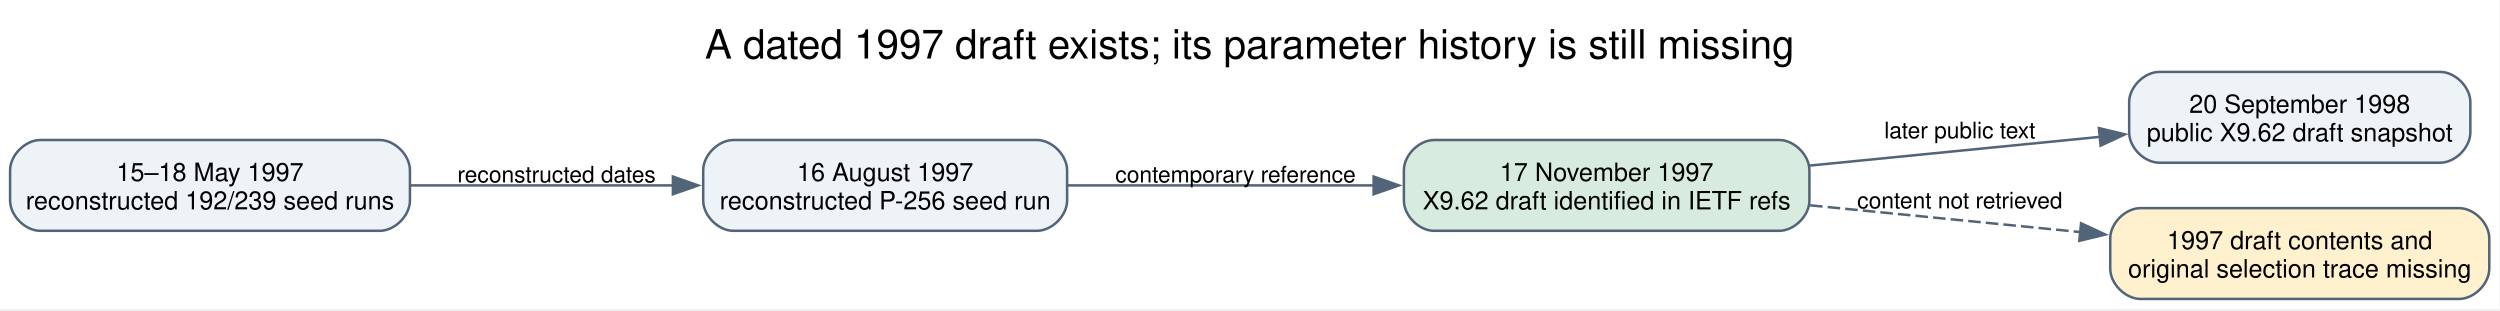
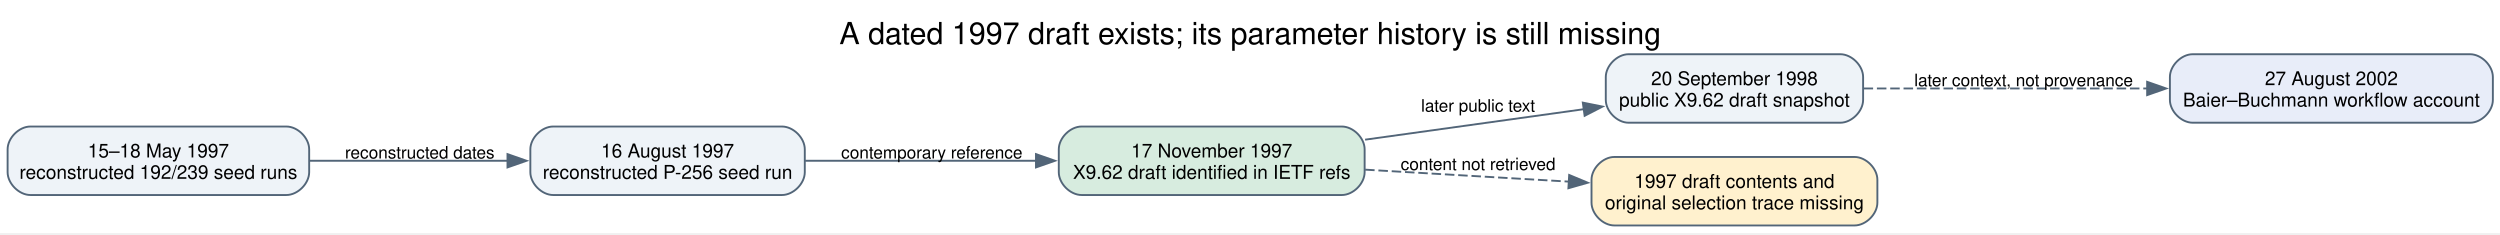
- <svg xmlns="http://www.w3.org/2000/svg" width="991pt" height="123pt" viewBox="0.00 0.00 991.00 123.00">
+ <svg xmlns="http://www.w3.org/2000/svg" width="1314pt" height="123pt" viewBox="0.00 0.00 1314.00 123.00">
  <g id="graph0" class="graph" transform="scale(1 1) rotate(0) translate(4 118.5)">
-     <polygon fill="white" stroke="none" points="-4,4 -4,-118.5 986.75,-118.5 986.75,4 -4,4" />
-     <text xml:space="preserve" text-anchor="middle" x="491.38" y="-95.3" font-family="Helvetica,sans-Serif" font-size="16.00">A dated 1997 draft exists; its parameter history is still missing</text>
+     <polygon fill="white" stroke="none" points="-4,4 -4,-118.5 1310.25,-118.5 1310.25,4 -4,4" />
+     <text xml:space="preserve" text-anchor="middle" x="653.12" y="-95.3" font-family="Helvetica,sans-Serif" font-size="16.00">A dated 1997 draft exists; its parameter history is still missing</text>
    <g id="node1" class="node">
-       <path fill="#eef3f8" stroke="#526578" d="M146.5,-63C146.5,-63 12,-63 12,-63 6,-63 0,-57 0,-51 0,-51 0,-39 0,-39 0,-33 6,-27 12,-27 12,-27 146.5,-27 146.5,-27 152.5,-27 158.5,-33 158.5,-39 158.5,-39 158.5,-51 158.5,-51 158.5,-57 152.5,-63 146.5,-63" />
-       <text xml:space="preserve" text-anchor="middle" x="79.25" y="-46.75" font-family="Helvetica,sans-Serif" font-size="10.00">15–18 May 1997</text>
-       <text xml:space="preserve" text-anchor="middle" x="79.25" y="-35.5" font-family="Helvetica,sans-Serif" font-size="10.00">reconstructed 192/239 seed runs</text>
+       <path fill="#eef3f8" stroke="#526578" d="M146.5,-52C146.5,-52 12,-52 12,-52 6,-52 0,-46 0,-40 0,-40 0,-28 0,-28 0,-22 6,-16 12,-16 12,-16 146.5,-16 146.5,-16 152.5,-16 158.5,-22 158.5,-28 158.5,-28 158.5,-40 158.5,-40 158.5,-46 152.5,-52 146.5,-52" />
+       <text xml:space="preserve" text-anchor="middle" x="79.25" y="-35.75" font-family="Helvetica,sans-Serif" font-size="10.00">15–18 May 1997</text>
+       <text xml:space="preserve" text-anchor="middle" x="79.25" y="-24.5" font-family="Helvetica,sans-Serif" font-size="10.00">reconstructed 192/239 seed runs</text>
    </g>
    <g id="node2" class="node">
-       <path fill="#eef3f8" stroke="#526578" d="M407,-63C407,-63 286.75,-63 286.75,-63 280.75,-63 274.75,-57 274.75,-51 274.75,-51 274.75,-39 274.75,-39 274.75,-33 280.75,-27 286.75,-27 286.75,-27 407,-27 407,-27 413,-27 419,-33 419,-39 419,-39 419,-51 419,-51 419,-57 413,-63 407,-63" />
-       <text xml:space="preserve" text-anchor="middle" x="346.88" y="-46.75" font-family="Helvetica,sans-Serif" font-size="10.00">16 August 1997</text>
-       <text xml:space="preserve" text-anchor="middle" x="346.88" y="-35.5" font-family="Helvetica,sans-Serif" font-size="10.00">reconstructed P-256 seed run</text>
+       <path fill="#eef3f8" stroke="#526578" d="M407,-52C407,-52 286.75,-52 286.75,-52 280.75,-52 274.75,-46 274.75,-40 274.75,-40 274.75,-28 274.75,-28 274.75,-22 280.75,-16 286.75,-16 286.75,-16 407,-16 407,-16 413,-16 419,-22 419,-28 419,-28 419,-40 419,-40 419,-46 413,-52 407,-52" />
+       <text xml:space="preserve" text-anchor="middle" x="346.88" y="-35.75" font-family="Helvetica,sans-Serif" font-size="10.00">16 August 1997</text>
+       <text xml:space="preserve" text-anchor="middle" x="346.88" y="-24.5" font-family="Helvetica,sans-Serif" font-size="10.00">reconstructed P-256 seed run</text>
    </g>
    <g id="edge1" class="edge">
-       <path fill="none" stroke="#526578" d="M158.87,-45C191.72,-45 229.91,-45 263.18,-45" />
-       <polygon fill="#526578" stroke="#526578" points="262.74,-48.5 272.74,-45 262.74,-41.5 262.74,-48.5" />
-       <text xml:space="preserve" text-anchor="middle" x="216.62" y="-46.2" font-family="Helvetica,sans-Serif" font-size="9.00">reconstructed dates</text>
+       <path fill="none" stroke="#526578" d="M158.87,-34C191.72,-34 229.91,-34 263.18,-34" />
+       <polygon fill="#526578" stroke="#526578" points="262.74,-37.5 272.74,-34 262.74,-30.5 262.74,-37.5" />
+       <text xml:space="preserve" text-anchor="middle" x="216.62" y="-35.2" font-family="Helvetica,sans-Serif" font-size="9.00">reconstructed dates</text>
    </g>
    <g id="node3" class="node">
-       <path fill="#d7ecdf" stroke="#526578" d="M701.25,-63C701.25,-63 564.5,-63 564.5,-63 558.5,-63 552.5,-57 552.5,-51 552.5,-51 552.5,-39 552.5,-39 552.5,-33 558.5,-27 564.5,-27 564.5,-27 701.25,-27 701.25,-27 707.25,-27 713.25,-33 713.25,-39 713.25,-39 713.25,-51 713.25,-51 713.25,-57 707.25,-63 701.25,-63" />
-       <text xml:space="preserve" text-anchor="middle" x="632.88" y="-46.75" font-family="Helvetica,sans-Serif" font-size="10.00">17 November 1997</text>
-       <text xml:space="preserve" text-anchor="middle" x="632.88" y="-35.5" font-family="Helvetica,sans-Serif" font-size="10.00">X9.62 draft identified in IETF refs</text>
+       <path fill="#d7ecdf" stroke="#526578" d="M701.25,-52C701.25,-52 564.5,-52 564.5,-52 558.5,-52 552.5,-46 552.5,-40 552.5,-40 552.5,-28 552.5,-28 552.5,-22 558.5,-16 564.5,-16 564.5,-16 701.25,-16 701.25,-16 707.25,-16 713.25,-22 713.25,-28 713.25,-28 713.25,-40 713.25,-40 713.25,-46 707.25,-52 701.25,-52" />
+       <text xml:space="preserve" text-anchor="middle" x="632.88" y="-35.75" font-family="Helvetica,sans-Serif" font-size="10.00">17 November 1997</text>
+       <text xml:space="preserve" text-anchor="middle" x="632.88" y="-24.5" font-family="Helvetica,sans-Serif" font-size="10.00">X9.62 draft identified in IETF refs</text>
    </g>
    <g id="edge2" class="edge">
-       <path fill="none" stroke="#526578" d="M419.17,-45C455.96,-45 501.25,-45 540.57,-45" />
-       <polygon fill="#526578" stroke="#526578" points="540.51,-48.5 550.51,-45 540.51,-41.5 540.51,-48.5" />
-       <text xml:space="preserve" text-anchor="middle" x="485.75" y="-46.2" font-family="Helvetica,sans-Serif" font-size="9.00">contemporary reference</text>
+       <path fill="none" stroke="#526578" d="M419.17,-34C455.96,-34 501.25,-34 540.57,-34" />
+       <polygon fill="#526578" stroke="#526578" points="540.51,-37.5 550.51,-34 540.51,-30.5 540.51,-37.5" />
+       <text xml:space="preserve" text-anchor="middle" x="485.75" y="-35.2" font-family="Helvetica,sans-Serif" font-size="9.00">contemporary reference</text>
    </g>
    <g id="node4" class="node">
      <path fill="#eef3f8" stroke="#526578" d="M963.25,-90C963.25,-90 852,-90 852,-90 846,-90 840,-84 840,-78 840,-78 840,-66 840,-66 840,-60 846,-54 852,-54 852,-54 963.25,-54 963.25,-54 969.25,-54 975.25,-60 975.25,-66 975.25,-66 975.25,-78 975.25,-78 975.25,-84 969.25,-90 963.25,-90" />
      <text xml:space="preserve" text-anchor="middle" x="907.62" y="-73.75" font-family="Helvetica,sans-Serif" font-size="10.00">20 September 1998</text>
      <text xml:space="preserve" text-anchor="middle" x="907.62" y="-62.5" font-family="Helvetica,sans-Serif" font-size="10.00">public X9.62 draft snapshot</text>
    </g>
    <g id="edge3" class="edge">
-       <path fill="none" stroke="#526578" d="M713.5,-52.88C749.68,-56.46 792.35,-60.69 828.36,-64.25" />
-       <polygon fill="#526578" stroke="#526578" points="828,-67.73 838.3,-65.24 828.69,-60.77 828,-67.73" />
-       <text xml:space="preserve" text-anchor="middle" x="772.88" y="-63.7" font-family="Helvetica,sans-Serif" font-size="9.00">later public text</text>
+       <path fill="none" stroke="#526578" d="M713.5,-45.09C749.84,-50.16 792.71,-56.13 828.83,-61.16" />
+       <polygon fill="#526578" stroke="#526578" points="827.92,-64.57 838.3,-62.48 828.88,-57.63 827.92,-64.57" />
+       <text xml:space="preserve" text-anchor="middle" x="772.88" y="-59.82" font-family="Helvetica,sans-Serif" font-size="9.00">later public text</text>
    </g>
-     <g id="node5" class="node">
+     <g id="node6" class="node">
      <path fill="#fff1ce" stroke="#526578" d="M970.75,-36C970.75,-36 844.5,-36 844.5,-36 838.5,-36 832.5,-30 832.5,-24 832.5,-24 832.5,-12 832.5,-12 832.5,-6 838.5,0 844.5,0 844.5,0 970.75,0 970.75,0 976.75,0 982.75,-6 982.75,-12 982.75,-12 982.75,-24 982.75,-24 982.75,-30 976.75,-36 970.75,-36" />
      <text xml:space="preserve" text-anchor="middle" x="907.62" y="-19.75" font-family="Helvetica,sans-Serif" font-size="10.00">1997 draft contents and</text>
      <text xml:space="preserve" text-anchor="middle" x="907.62" y="-8.5" font-family="Helvetica,sans-Serif" font-size="10.00">original selection trace missing</text>
    </g>
+     <g id="edge5" class="edge">
+       <path fill="none" stroke="#526578" stroke-dasharray="5,2" d="M713.5,-29.33C747.12,-27.36 786.34,-25.06 820.63,-23.04" />
+       <polygon fill="#526578" stroke="#526578" points="820.76,-26.54 830.54,-22.46 820.35,-19.56 820.76,-26.54" />
+       <text xml:space="preserve" text-anchor="middle" x="772.88" y="-29.1" font-family="Helvetica,sans-Serif" font-size="9.00">content not retrieved</text>
+     </g>
+     <g id="node5" class="node">
+       <path fill="#e8edf9" stroke="#526578" d="M1294.25,-90C1294.25,-90 1148.5,-90 1148.5,-90 1142.5,-90 1136.5,-84 1136.5,-78 1136.5,-78 1136.5,-66 1136.5,-66 1136.5,-60 1142.5,-54 1148.5,-54 1148.5,-54 1294.25,-54 1294.25,-54 1300.25,-54 1306.25,-60 1306.25,-66 1306.25,-66 1306.25,-78 1306.25,-78 1306.25,-84 1300.25,-90 1294.25,-90" />
+       <text xml:space="preserve" text-anchor="middle" x="1221.38" y="-73.75" font-family="Helvetica,sans-Serif" font-size="10.00">27 August 2002</text>
+       <text xml:space="preserve" text-anchor="middle" x="1221.38" y="-62.5" font-family="Helvetica,sans-Serif" font-size="10.00">Baier–Buchmann workflow account</text>
+     </g>
    <g id="edge4" class="edge">
-       <path fill="none" stroke="#526578" stroke-dasharray="5,2" d="M713.5,-37.12C747.12,-33.79 786.34,-29.91 820.63,-26.51" />
-       <polygon fill="#526578" stroke="#526578" points="820.93,-30 830.54,-25.53 820.24,-23.03 820.93,-30" />
-       <text xml:space="preserve" text-anchor="middle" x="772.88" y="-35.91" font-family="Helvetica,sans-Serif" font-size="9.00">content not retrieved</text>
+       <path fill="none" stroke="#526578" stroke-dasharray="5,2" d="M975.5,-72C1018.98,-72 1076.35,-72 1124.63,-72" />
+       <polygon fill="#526578" stroke="#526578" points="1124.54,-75.5 1134.54,-72 1124.54,-68.5 1124.54,-75.5" />
+       <text xml:space="preserve" text-anchor="middle" x="1059.62" y="-73.2" font-family="Helvetica,sans-Serif" font-size="9.00">later context, not provenance</text>
    </g>
  </g>
</svg>
